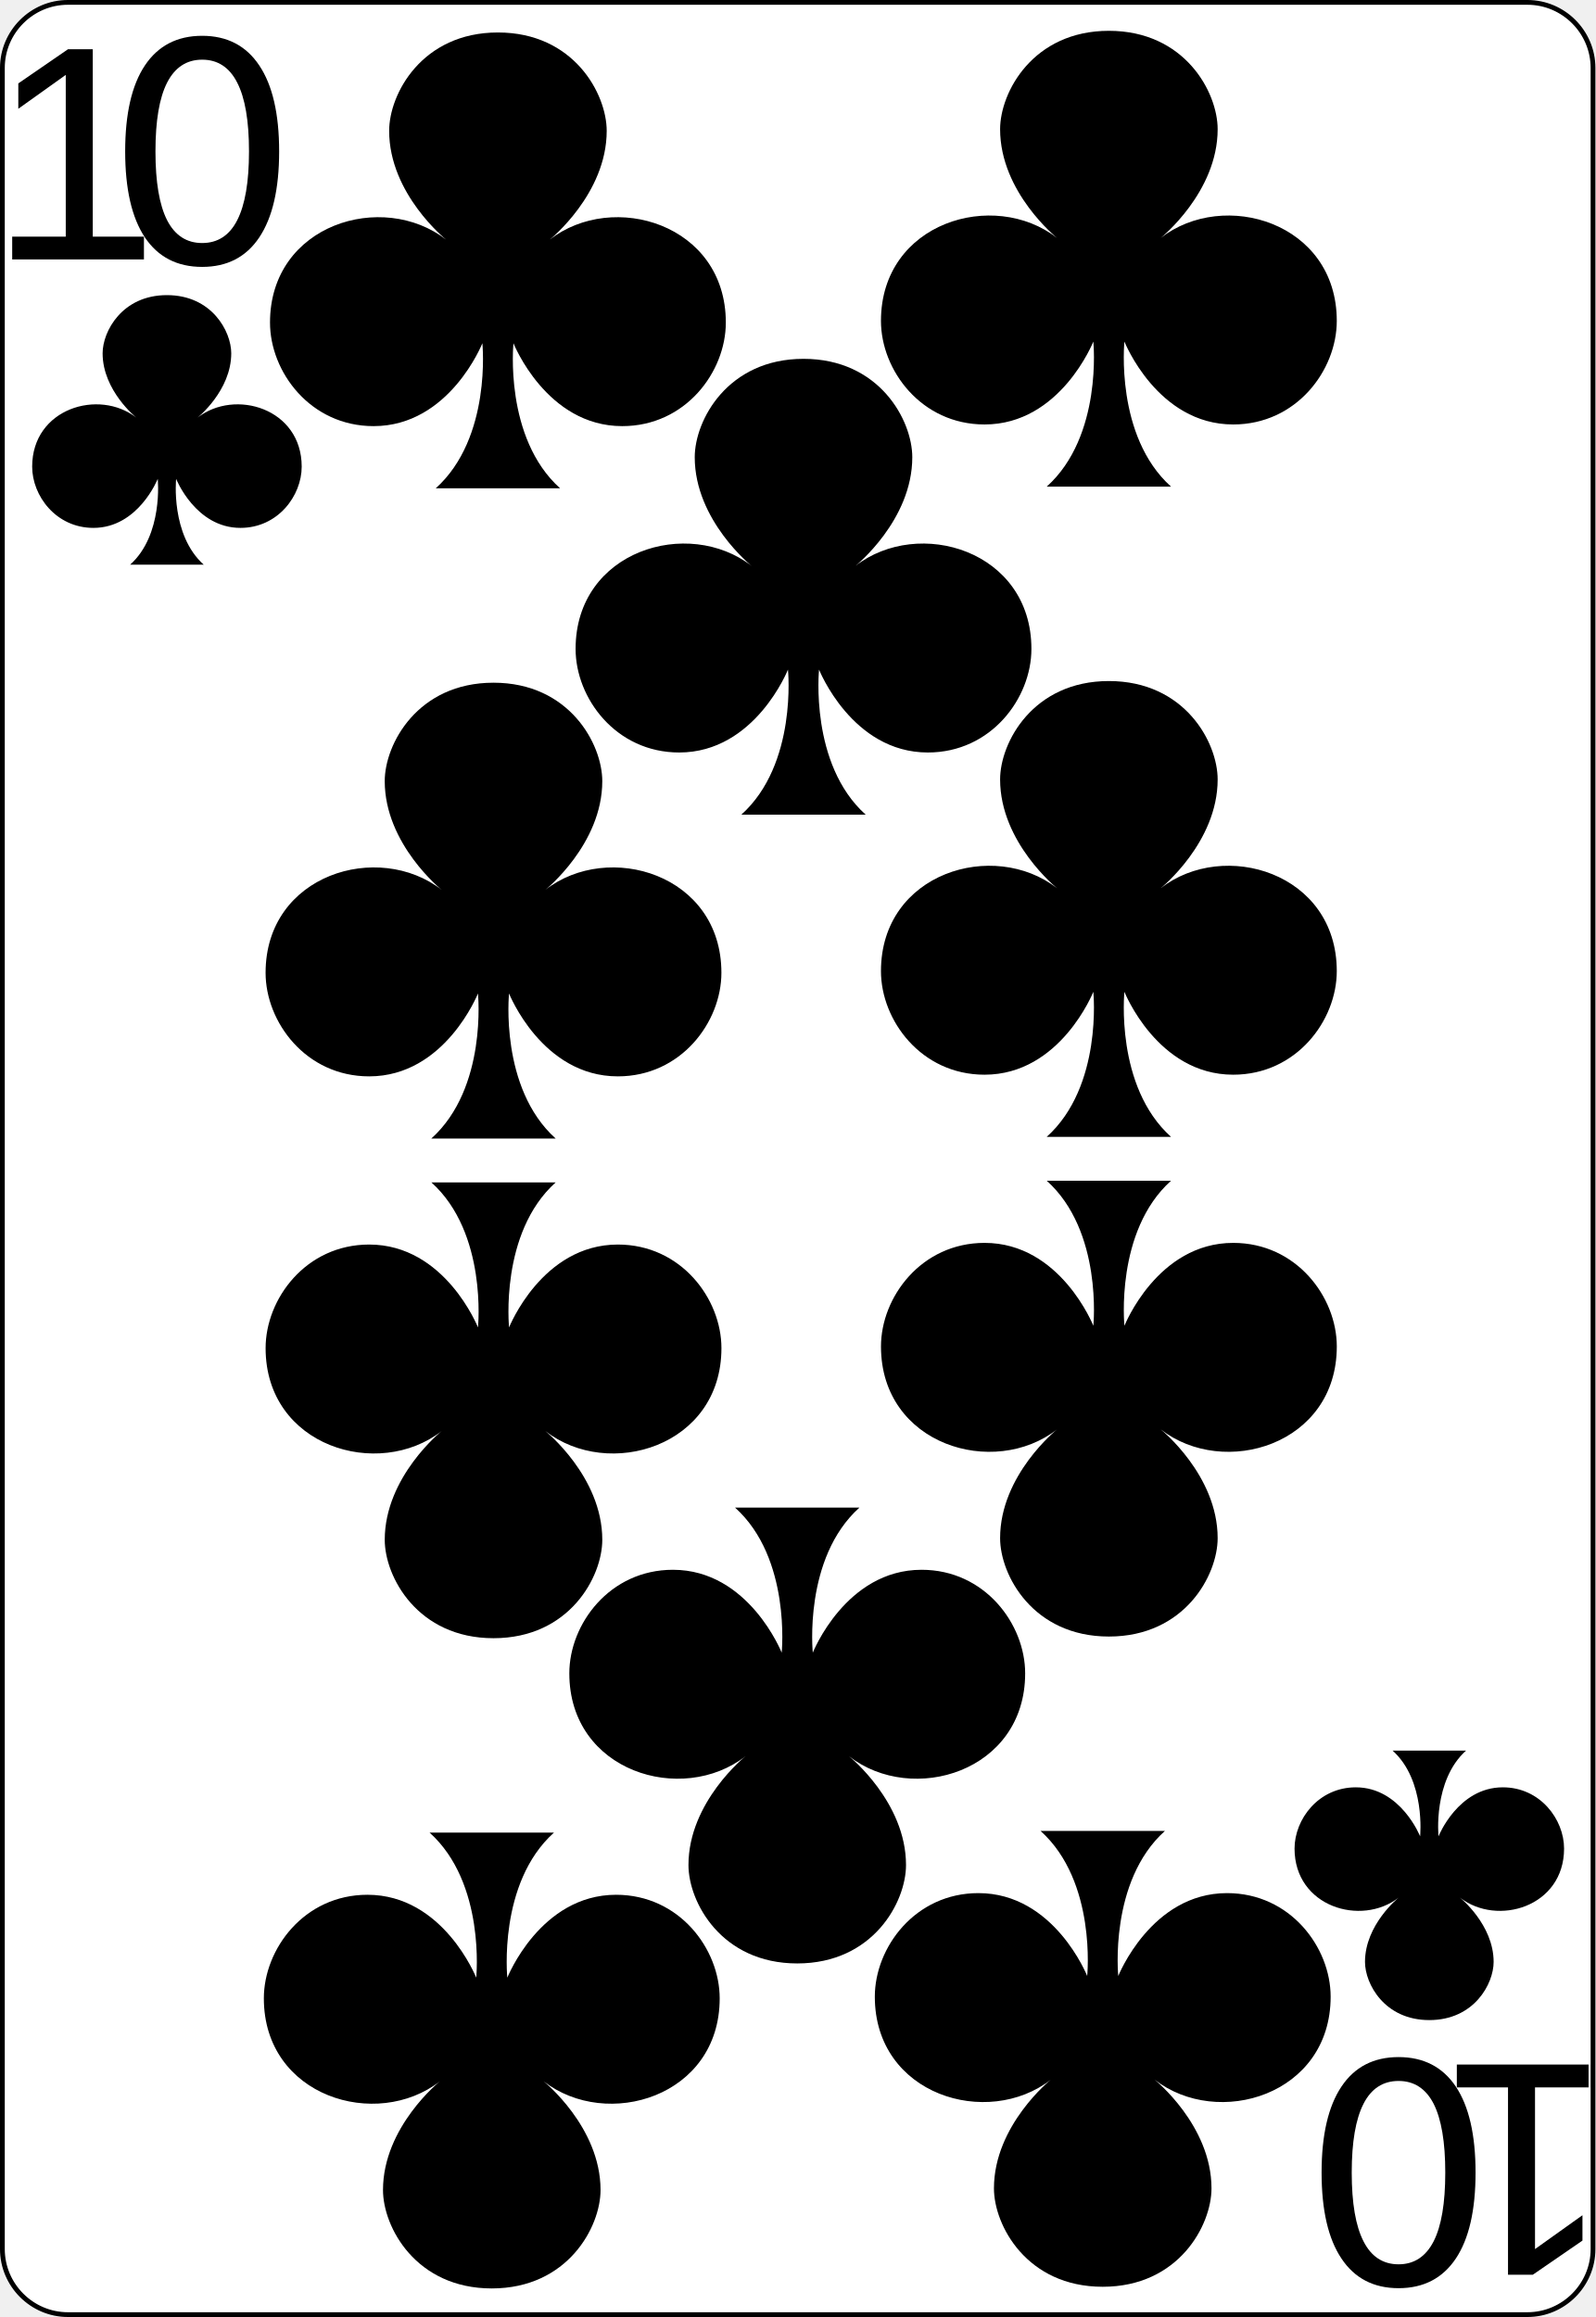
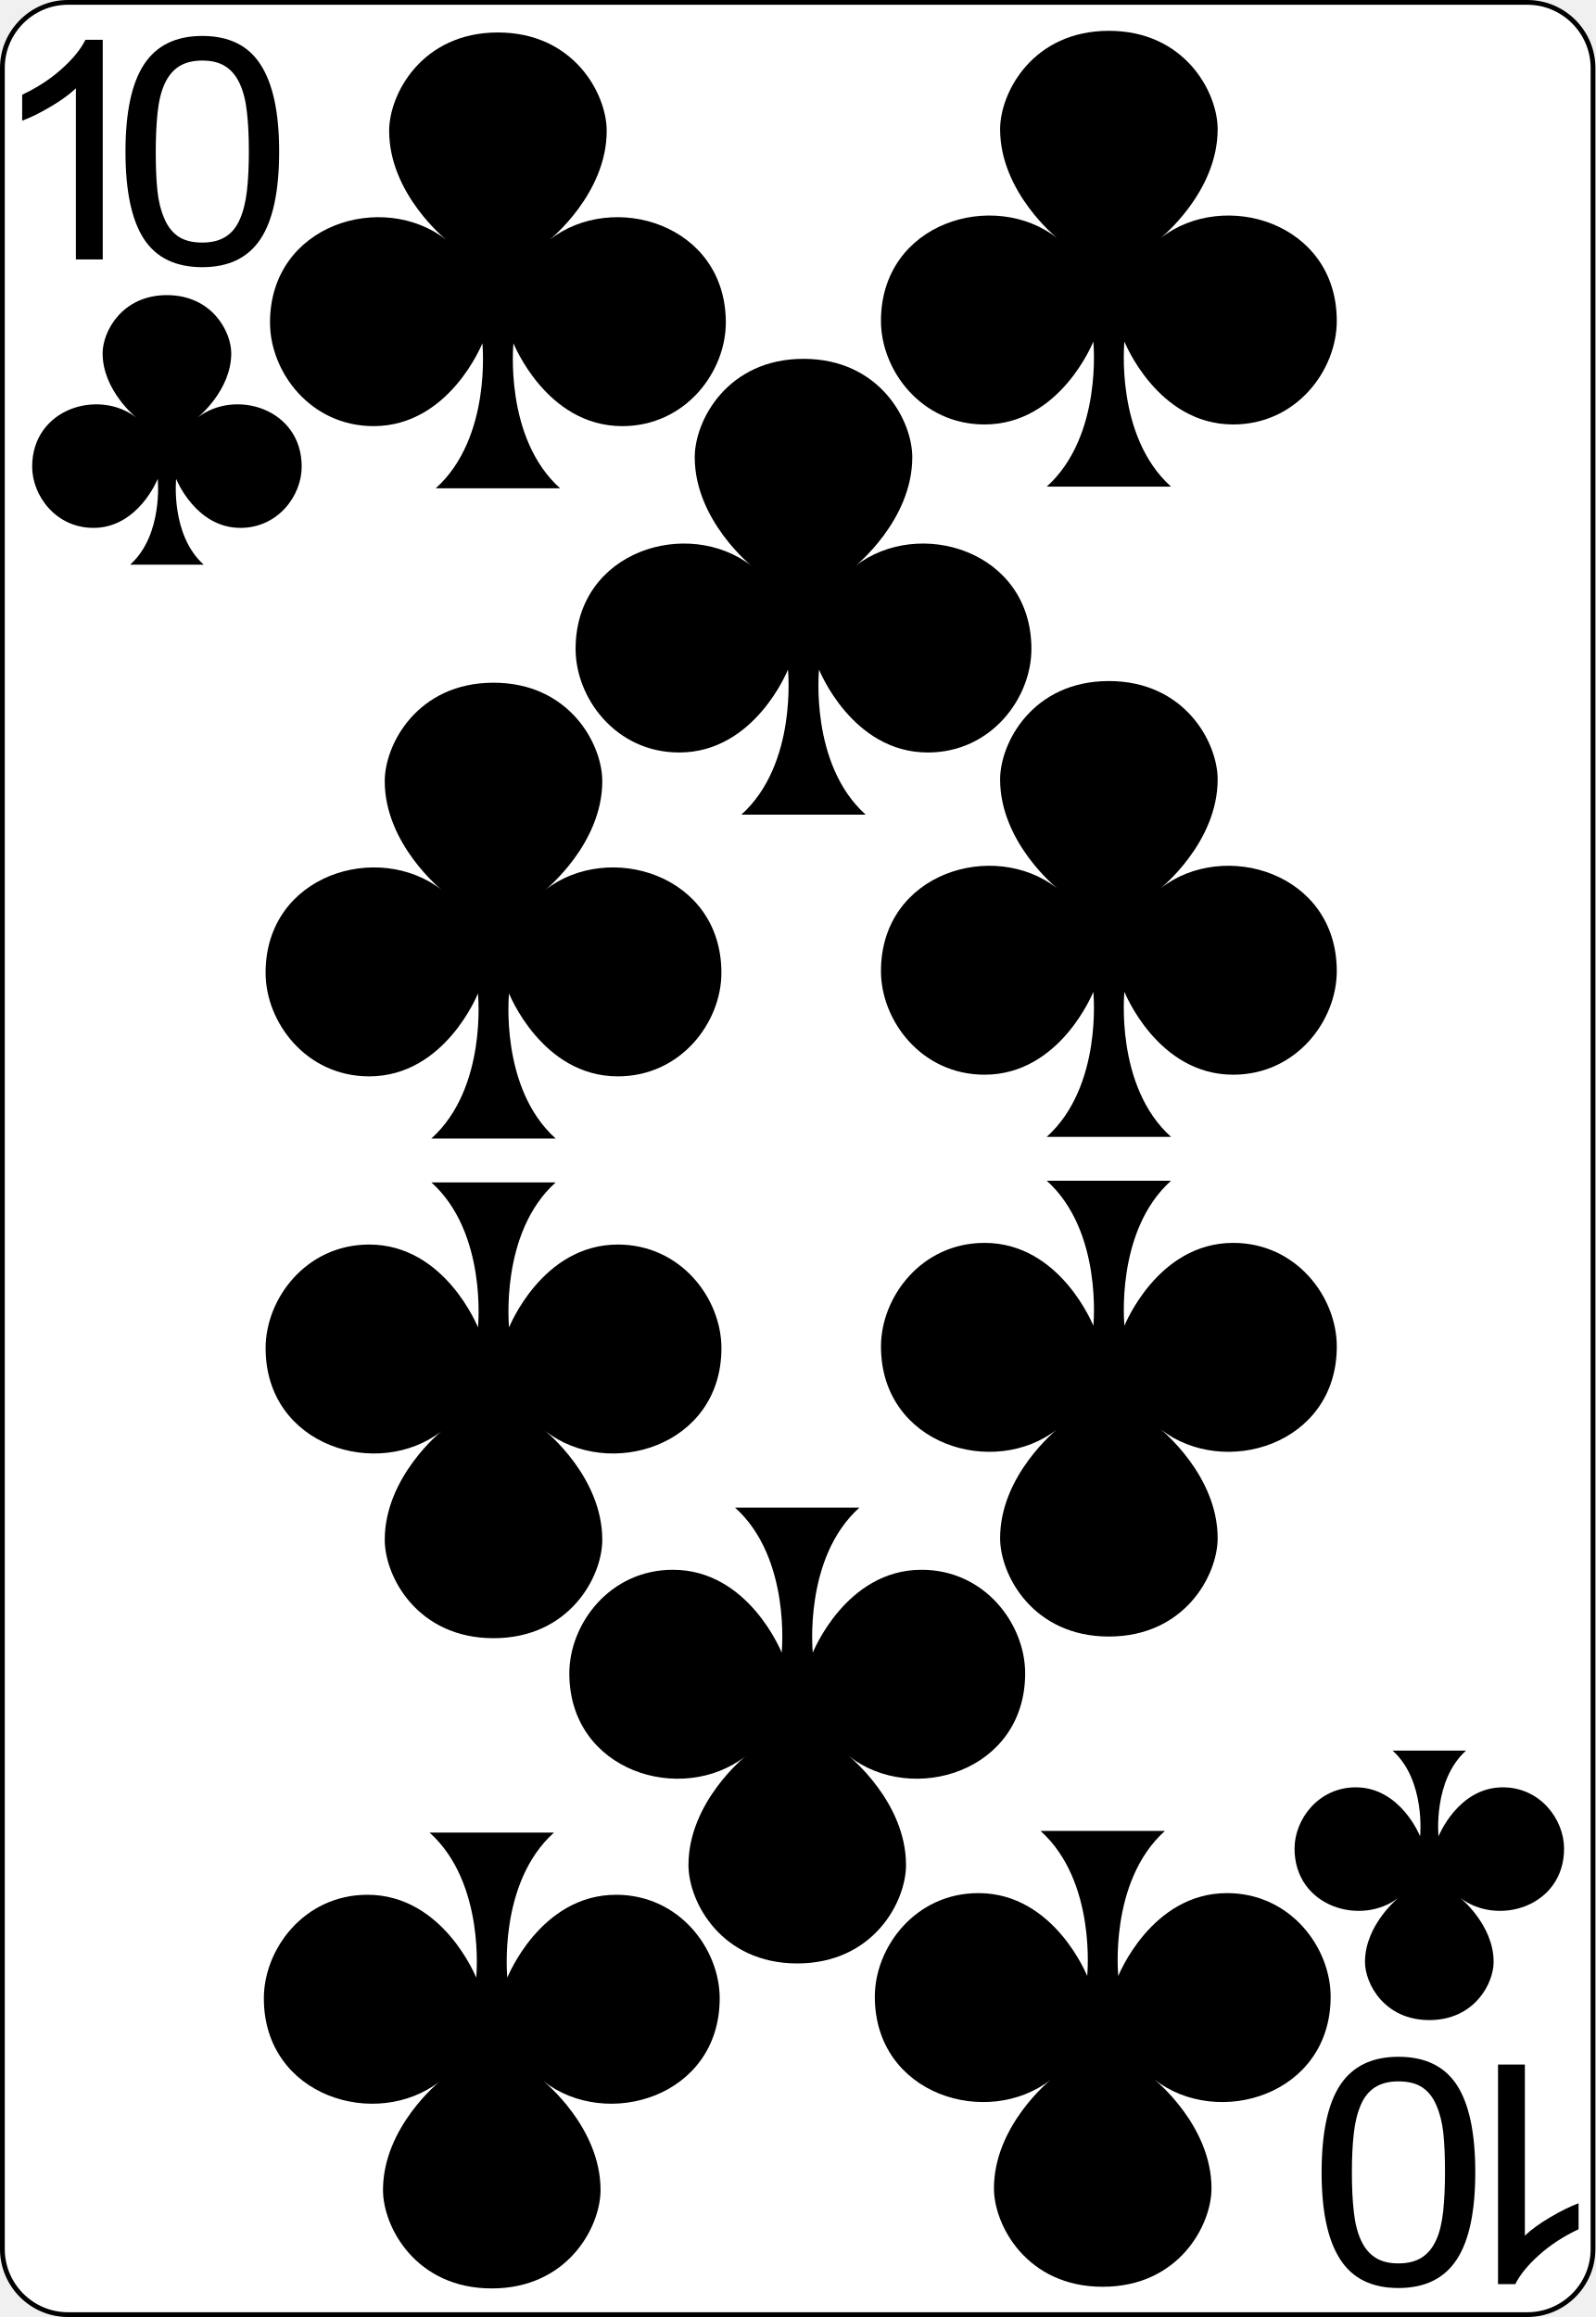
<svg xmlns="http://www.w3.org/2000/svg" xmlns:xlink="http://www.w3.org/1999/xlink" width="167.087pt" height="242.667pt" viewBox="0 0 167.087 242.667" xml:space="preserve" id="svg2" version="1.1">
  <defs id="defs41">
    <radialGradient xlink:href="#linearGradient2984" id="radialGradient3760" cx="48.231" cy="18.138" fx="48.231" fy="18.138" r="9.5" gradientUnits="userSpaceOnUse" gradientTransform="matrix(-1.560526,0.01828294,-0.02684055,-2.290953,123.9838,58.80911)" />
    <linearGradient id="linearGradient2984">
      <stop style="stop-color:#000000;stop-opacity:1;" offset="0" id="stop2986" />
      <stop style="stop-color:#000000;stop-opacity:0.656;" offset="1" id="stop2988" />
    </linearGradient>
    <radialGradient xlink:href="#linearGradient3784" id="radialGradient3792" cx="171.487" cy="511.223" fx="171.487" fy="511.223" r="81.903" gradientTransform="matrix(1.152989,-0.6739155,0.3948202,0.6754904,-233.6326,270.4008)" gradientUnits="userSpaceOnUse" />
    <linearGradient id="linearGradient3784">
      <stop style="stop-color:#ffffff;stop-opacity:0.534;" offset="0" id="stop3786" />
      <stop style="stop-color:#000000;stop-opacity:0;" offset="1" id="stop3788" />
    </linearGradient>
    <radialGradient r="81.903" fy="511.223" fx="171.487" cy="511.223" cx="171.487" gradientTransform="matrix(1.152989,-0.6739155,0.3948202,0.6754904,-233.6326,270.4008)" gradientUnits="userSpaceOnUse" id="radialGradient3855" xlink:href="#linearGradient3784-4" />
    <linearGradient id="linearGradient3784-4">
      <stop style="stop-color:#ffffff;stop-opacity:0.519;" offset="0" id="stop3786-8" />
      <stop style="stop-color:#000000;stop-opacity:0;" offset="1" id="stop3788-6" />
    </linearGradient>
    <radialGradient r="81.903" fy="461.841" fx="181.694" cy="461.841" cx="181.694" gradientTransform="matrix(1.152989,-0.6739155,0.3948202,0.6754904,-233.6326,270.4008)" gradientUnits="userSpaceOnUse" id="radialGradient3916" xlink:href="#linearGradient3784-3" />
    <linearGradient id="linearGradient3784-3">
      <stop style="stop-color:#ffffff;stop-opacity:0.702;" offset="0" id="stop3786-86" />
      <stop style="stop-color:#000000;stop-opacity:0;" offset="1" id="stop3788-2" />
    </linearGradient>
  </defs>
  <g id="Layer_x0020_1" style="fill-rule:nonzero;clip-rule:nonzero;stroke:#000000;stroke-miterlimit:4;">
    <path style="fill:#FFFFFF;stroke-width:0.5;" d="M166.837,235.548c0,3.777-3.087,6.869-6.871,6.869H7.111c-3.775,0-6.861-3.092-6.861-6.869V7.12C0.25,3.343,3.336,0.25,7.111,0.25h152.855    c3.784,0,6.871,3.093,6.871,6.87v228.428z" id="path5" />
    <g style="stroke:none;" id="g7">
      <g id="g9">
				
			</g>
    </g>
    <g id="g15">
			
		</g>
    <g id="g19">
			
		</g>
    <g style="stroke:none;" id="g23">
      <g id="g25">
				
			</g>
    </g>
    <g style="stroke:none;" id="g31">
      <g id="g33">
				
			</g>
    </g>
  </g>
  <g transform="matrix(1.485651,0,0,1.485651,-54.02466,10.01807)" id="layer1-1-4">
    <path id="cl-9" d="m 50.291,22.698 c 0,0 2.375,-1.9 2.375,-4.534 0,-1.542 -1.369,-4.102 -4.534,-4.102 -3.165,0 -4.534,2.561 -4.534,4.102 0,2.634 2.375,4.534 2.375,4.534 -2.638,-2.055 -7.341,-0.652 -7.341,3.455 0,2.056 1.68,4.318 4.318,4.318 3.165,0 4.534,-3.455 4.534,-3.455 0,0 0.402,3.938 -1.943,6.046 h 5.182 c -2.345,-2.107 -1.943,-6.046 -1.943,-6.046 0,0 1.369,3.455 4.534,3.455 2.639,0 4.318,-2.263 4.318,-4.318 0,-4.107 -4.703,-5.51 -7.341,-3.455 z" style="fill:#000000" />
  </g>
  <g transform="matrix(-1.485651,0,0,-1.485651,221.1992,232.4618)" id="layer1-1-4-1">
    <path id="cl-9-7" d="m 50.291,22.698 c 0,0 2.375,-1.9 2.375,-4.534 0,-1.542 -1.369,-4.102 -4.534,-4.102 -3.165,0 -4.534,2.561 -4.534,4.102 0,2.634 2.375,4.534 2.375,4.534 -2.638,-2.055 -7.341,-0.652 -7.341,3.455 0,2.056 1.68,4.318 4.318,4.318 3.165,0 4.534,-3.455 4.534,-3.455 0,0 0.402,3.938 -1.943,6.046 h 5.182 c -2.345,-2.107 -1.943,-6.046 -1.943,-6.046 0,0 1.369,3.455 4.534,3.455 2.639,0 4.318,-2.263 4.318,-4.318 0,-4.107 -4.703,-5.51 -7.341,-3.455 z" style="fill:#000000" />
  </g>
  <path style="fill:#000000" d="m 57.573,25.1 c 0,0 5.967,-4.774 5.967,-11.392 0,-3.874 -3.44,-10.307 -11.392,-10.307 -7.952,0 -11.392,6.435 -11.392,10.307 0,6.618 5.967,11.392 5.967,11.392 -6.628,-5.163 -18.445,-1.638 -18.445,8.681 0,5.166 4.221,10.849 10.849,10.849 7.952,0 11.392,-8.681 11.392,-8.681 0,0 1.01,9.895 -4.882,15.191 h 13.02 c -5.892,-5.294 -4.882,-15.191 -4.882,-15.191 0,0 3.44,8.681 11.392,8.681 6.631,0 10.849,-5.686 10.849,-10.849 0,-10.319 -11.817,-13.844 -18.445,-8.681 z" id="cl-9-8" />
  <path style="fill:#000000" d="m 57.11,93.201 c 0,0 5.967,-4.774 5.967,-11.392 0,-3.874 -3.44,-10.307 -11.392,-10.307 -7.952,0 -11.392,6.435 -11.392,10.307 0,6.618 5.967,11.392 5.967,11.392 -6.628,-5.163 -18.445,-1.638 -18.445,8.681 0,5.166 4.221,10.849 10.849,10.849 7.952,0 11.392,-8.681 11.392,-8.681 0,0 1.01,9.895 -4.882,15.191 h 13.02 c -5.892,-5.294 -4.882,-15.191 -4.882,-15.191 0,0 3.44,8.681 11.392,8.681 6.631,0 10.849,-5.686 10.849,-10.849 0,-10.319 -11.817,-13.844 -18.445,-8.681 z" id="cl-9-8-0" />
  <path style="fill:#000000" d="m 121.558,24.926 c 0,0 5.967,-4.774 5.967,-11.392 0,-3.874 -3.44,-10.307 -11.392,-10.307 -7.952,0 -11.392,6.435 -11.392,10.307 0,6.618 5.967,11.392 5.967,11.392 -6.628,-5.163 -18.445,-1.638 -18.445,8.681 0,5.166 4.221,10.849 10.849,10.849 7.952,0 11.392,-8.681 11.392,-8.681 0,0 1.01,9.895 -4.882,15.191 h 13.02 c -5.892,-5.294 -4.882,-15.191 -4.882,-15.191 0,0 3.44,8.681 11.392,8.681 6.631,0 10.849,-5.686 10.849,-10.849 0,-10.319 -11.817,-13.844 -18.445,-8.681 z" id="cl-9-8-9" />
  <path style="fill:#000000" d="m 121.558,93.027 c 0,0 5.967,-4.774 5.967,-11.392 0,-3.874 -3.44,-10.307 -11.392,-10.307 -7.952,0 -11.392,6.435 -11.392,10.307 0,6.618 5.967,11.392 5.967,11.392 -6.628,-5.163 -18.445,-1.638 -18.445,8.681 0,5.166 4.221,10.849 10.849,10.849 7.952,0 11.392,-8.681 11.392,-8.681 0,0 1.01,9.895 -4.882,15.191 h 13.02 c -5.892,-5.294 -4.882,-15.191 -4.882,-15.191 0,0 3.44,8.681 11.392,8.681 6.631,0 10.849,-5.686 10.849,-10.849 0,-10.319 -11.817,-13.844 -18.445,-8.681 z" id="cl-9-8-0-4" />
  <path style="fill:#000000" d="m 89.577,59.281 c 0,0 5.967,-4.774 5.967,-11.392 0,-3.874 -3.44,-10.307 -11.392,-10.307 -7.952,0 -11.392,6.435 -11.392,10.307 0,6.618 5.967,11.392 5.967,11.392 -6.628,-5.163 -18.445,-1.638 -18.445,8.681 0,5.166 4.221,10.849 10.849,10.849 7.952,0 11.392,-8.681 11.392,-8.681 0,0 1.01,9.895 -4.882,15.191 h 13.02 c -5.892,-5.294 -4.882,-15.191 -4.882,-15.191 0,0 3.44,8.681 11.392,8.681 6.631,0 10.849,-5.686 10.849,-10.849 0,-10.319 -11.817,-13.844 -18.445,-8.681 z" id="cl-9-8-8" />
  <path style="fill:#000000" d="m 110.063,217.802 c 0,0 -5.967,4.774 -5.967,11.392 0,3.874 3.44,10.307 11.392,10.307 7.952,0 11.392,-6.435 11.392,-10.307 0,-6.618 -5.967,-11.392 -5.967,-11.392 6.628,5.163 18.445,1.638 18.445,-8.681 0,-5.166 -4.221,-10.849 -10.849,-10.849 -7.952,0 -11.392,8.681 -11.392,8.681 0,0 -1.01,-9.895 4.882,-15.191 h -13.02 c 5.892,5.294 4.882,15.191 4.882,15.191 0,0 -3.44,-8.681 -11.392,-8.681 -6.631,0 -10.849,5.686 -10.849,10.849 0,10.319 11.817,13.844 18.445,8.681 z" id="cl-9-8-4" />
  <path style="fill:#000000" d="m 110.708,149.701 c 0,0 -5.967,4.774 -5.967,11.392 0,3.874 3.44,10.307 11.392,10.307 7.952,0 11.392,-6.435 11.392,-10.307 0,-6.618 -5.967,-11.392 -5.967,-11.392 6.628,5.163 18.445,1.638 18.445,-8.681 0,-5.166 -4.221,-10.849 -10.849,-10.849 -7.952,0 -11.392,8.681 -11.392,8.681 0,0 -1.01,-9.895 4.882,-15.191 h -13.02 c 5.892,5.294 4.882,15.191 4.882,15.191 0,0 -3.44,-8.681 -11.392,-8.681 -6.631,0 -10.849,5.686 -10.849,10.849 0,10.319 11.817,13.844 18.445,8.681 z" id="cl-9-8-0-2" />
  <path style="fill:#000000" d="m 46.078,217.976 c 0,0 -5.967,4.774 -5.967,11.392 0,3.874 3.44,10.307 11.392,10.307 7.952,0 11.392,-6.435 11.392,-10.307 0,-6.618 -5.967,-11.392 -5.967,-11.392 6.628,5.163 18.445,1.638 18.445,-8.681 0,-5.166 -4.221,-10.849 -10.849,-10.849 -7.952,0 -11.392,8.681 -11.392,8.681 0,0 -1.01,-9.895 4.882,-15.191 H 44.992 c 5.892,5.294 4.882,15.191 4.882,15.191 0,0 -3.44,-8.681 -11.392,-8.681 -6.631,0 -10.849,5.686 -10.849,10.849 0,10.319 11.817,13.844 18.445,8.681 z" id="cl-9-8-9-6" />
  <path style="fill:#000000" d="m 46.261,149.875 c 0,0 -5.967,4.774 -5.967,11.392 0,3.874 3.44,10.307 11.392,10.307 7.952,0 11.392,-6.435 11.392,-10.307 0,-6.618 -5.967,-11.392 -5.967,-11.392 6.628,5.163 18.445,1.638 18.445,-8.681 0,-5.166 -4.221,-10.849 -10.849,-10.849 -7.952,0 -11.392,8.681 -11.392,8.681 0,0 -1.01,-9.895 4.882,-15.191 H 45.176 c 5.892,5.294 4.882,15.191 4.882,15.191 0,0 -3.44,-8.681 -11.392,-8.681 -6.631,0 -10.849,5.686 -10.849,10.849 0,10.319 11.817,13.844 18.445,8.681 z" id="cl-9-8-0-4-9" />
-   <text xml:space="preserve" style="font-size:32px;font-style:normal;font-weight:normal;line-height:125%;letter-spacing:0px;word-spacing:0px;fill:#000000;fill-opacity:1;stroke:none;font-family:Bitstream Vera Sans" x="-1.162" y="27.17" id="text3788">
-     <tspan id="tspan3790" x="-1.162" y="27.17" style="font-style:normal;font-variant:normal;font-weight:normal;font-stretch:normal;font-family:Arial;-inkscape-font-specification:Arial">1</tspan>
-   </text>
-   <text xml:space="preserve" style="font-size:32px;font-style:normal;font-weight:normal;line-height:125%;letter-spacing:0px;word-spacing:0px;fill:#000000;fill-opacity:1;stroke:none;font-family:Bitstream Vera Sans" x="11" y="27.499" id="text3038">
-     <tspan id="tspan3040" x="11" y="27.499">0</tspan>
-   </text>
+   <g aria-label="1" id="text3788" style="font-style:normal;font-weight:normal;line-height:0%;font-family:'Bitstream Vera Sans';letter-spacing:0px;word-spacing:0px;fill:#000000;fill-opacity:1;stroke:none">
+     <path d="M 10.76,27.17 H 7.947 V 9.249 q -1.016,0.969 -2.672,1.938 -1.641,0.969 -2.953,1.453 V 9.92 q 2.359,-1.109 4.125,-2.688 1.766,-1.578 2.5,-3.062 H 10.76 Z" style="font-style:normal;font-variant:normal;font-weight:normal;font-stretch:normal;font-size:32px;line-height:1.25;font-family:Arial;-inkscape-font-specification:Arial" id="path254" />
+   </g>
+   <g aria-label="0" id="text3038" style="font-style:normal;font-weight:normal;line-height:0%;font-family:'Bitstream Vera Sans';letter-spacing:0px;word-spacing:0px;fill:#000000;fill-opacity:1;stroke:none">
+     <path d="m 29.235,15.858 q 0,6.266 -1.969,9.203 -1.953,2.922 -6.078,2.922 -4.188,0 -6.125,-2.969 -1.922,-2.969 -1.922,-9.125 0,-6.203 1.953,-9.156 1.953,-2.969 6.094,-2.969 4.188,0 6.109,3.016 1.938,3 1.938,9.078 z m -4.109,7.094 q 0.547,-1.266 0.734,-2.969 0.203,-1.719 0.203,-4.125 0,-2.375 -0.203,-4.125 -0.188,-1.75 -0.75,-2.969 -0.547,-1.203 -1.5,-1.812 -0.938,-0.609 -2.422,-0.609 -1.469,0 -2.438,0.609 -0.953,0.609 -1.516,1.844 -0.531,1.156 -0.734,3.016 -0.188,1.859 -0.188,4.078 0,2.438 0.172,4.078 0.172,1.641 0.734,2.938 0.516,1.219 1.453,1.859 0.953,0.641 2.516,0.641 1.469,0 2.438,-0.609 0.969,-0.609 1.5,-1.844 z" style="font-size:32px;line-height:1.25" id="path257" />
+   </g>
  <path style="fill:#000000" d="m 78.07,183.938 c 0,0 -5.967,4.774 -5.967,11.392 0,3.874 3.44,10.307 11.392,10.307 7.952,0 11.392,-6.435 11.392,-10.307 0,-6.618 -5.967,-11.392 -5.967,-11.392 6.628,5.163 18.445,1.638 18.445,-8.681 0,-5.166 -4.221,-10.849 -10.849,-10.849 -7.952,0 -11.392,8.681 -11.392,8.681 0,0 -1.01,-9.895 4.882,-15.191 H 76.984 c 5.892,5.294 4.882,15.191 4.882,15.191 0,0 -3.44,-8.681 -11.392,-8.681 -6.631,0 -10.849,5.686 -10.849,10.849 0,10.319 11.817,13.844 18.445,8.681 z" id="cl-9-8-8-8" />
-   <text xml:space="preserve" style="font-size:32px;font-style:normal;font-weight:normal;line-height:125%;letter-spacing:0px;word-spacing:0px;fill:#000000;fill-opacity:1;stroke:none;font-family:Bitstream Vera Sans" x="-168.809" y="-216.226" id="text3788-0" transform="scale(-1,-1)">
-     <tspan id="tspan3790-6" x="-168.809" y="-216.226" style="font-style:normal;font-variant:normal;font-weight:normal;font-stretch:normal;font-family:Arial;-inkscape-font-specification:Arial">1</tspan>
-   </text>
-   <text xml:space="preserve" style="font-size:32px;font-style:normal;font-weight:normal;line-height:125%;letter-spacing:0px;word-spacing:0px;fill:#000000;fill-opacity:1;stroke:none;font-family:Bitstream Vera Sans" x="-156.646" y="-215.897" id="text3038-8" transform="scale(-1,-1)">
-     <tspan id="tspan3040-9" x="-156.646" y="-215.897">0</tspan>
-   </text>
+   <g aria-label="1" transform="scale(-1)" id="text3788-0" style="font-style:normal;font-weight:normal;line-height:0%;font-family:'Bitstream Vera Sans';letter-spacing:0px;word-spacing:0px;fill:#000000;fill-opacity:1;stroke:none">
+     <path d="m -156.887,-216.226 h -2.812 v -17.922 q -1.016,0.969 -2.672,1.938 -1.641,0.969 -2.953,1.453 v -2.719 q 2.359,-1.109 4.125,-2.688 1.766,-1.578 2.5,-3.062 h 1.812 z" style="font-style:normal;font-variant:normal;font-weight:normal;font-stretch:normal;font-size:32px;line-height:1.25;font-family:Arial;-inkscape-font-specification:Arial" id="path263" />
+   </g>
+   <g aria-label="0" transform="scale(-1)" id="text3038-8" style="font-style:normal;font-weight:normal;line-height:0%;font-family:'Bitstream Vera Sans';letter-spacing:0px;word-spacing:0px;fill:#000000;fill-opacity:1;stroke:none">
+     <path d="m -138.412,-227.538 q 0,6.266 -1.969,9.203 -1.953,2.922 -6.078,2.922 -4.188,0 -6.125,-2.969 -1.922,-2.969 -1.922,-9.125 0,-6.203 1.953,-9.156 1.953,-2.969 6.094,-2.969 4.188,0 6.109,3.016 1.938,3 1.938,9.078 z m -4.109,7.094 q 0.547,-1.266 0.734,-2.969 0.203,-1.719 0.203,-4.125 0,-2.375 -0.203,-4.125 -0.188,-1.75 -0.75,-2.969 -0.547,-1.203 -1.5,-1.812 -0.938,-0.609 -2.422,-0.609 -1.469,0 -2.438,0.609 -0.953,0.609 -1.516,1.844 -0.531,1.156 -0.734,3.016 -0.188,1.859 -0.188,4.078 0,2.438 0.172,4.078 0.172,1.641 0.734,2.938 0.516,1.219 1.453,1.859 0.953,0.641 2.516,0.641 1.469,0 2.438,-0.609 0.969,-0.609 1.5,-1.844 z" style="font-size:32px;line-height:1.25" id="path260" />
+   </g>
</svg>
